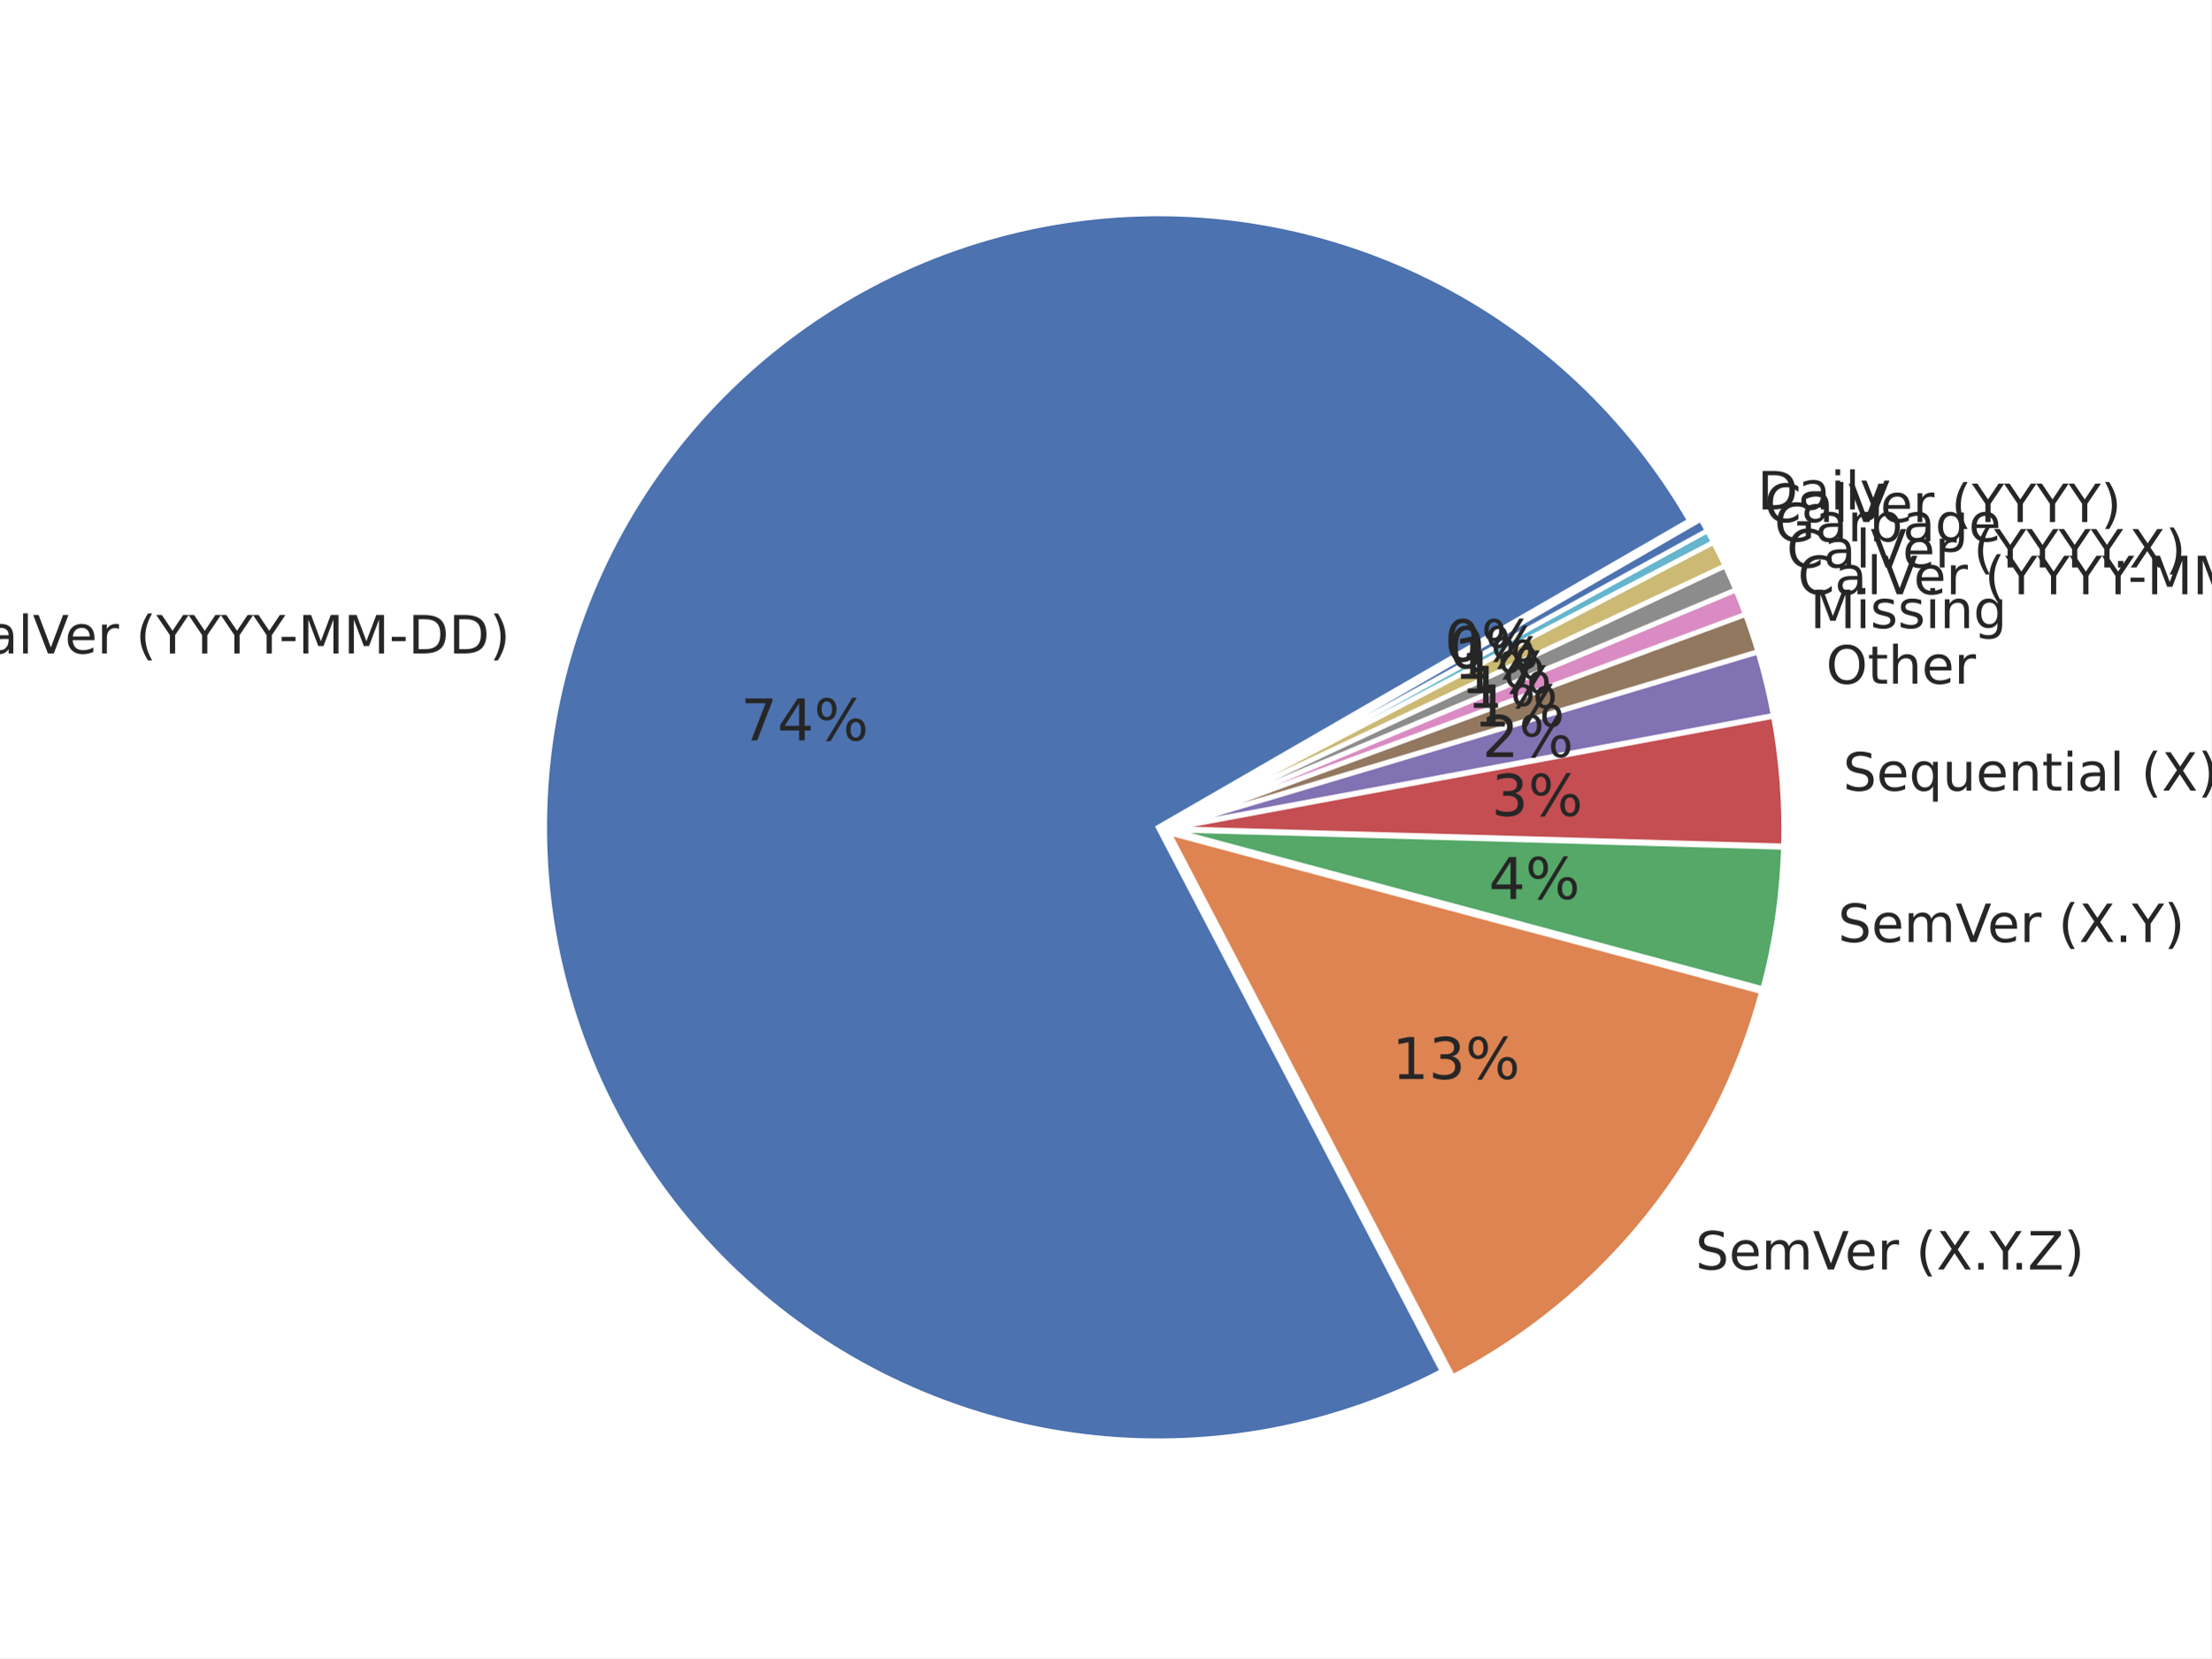
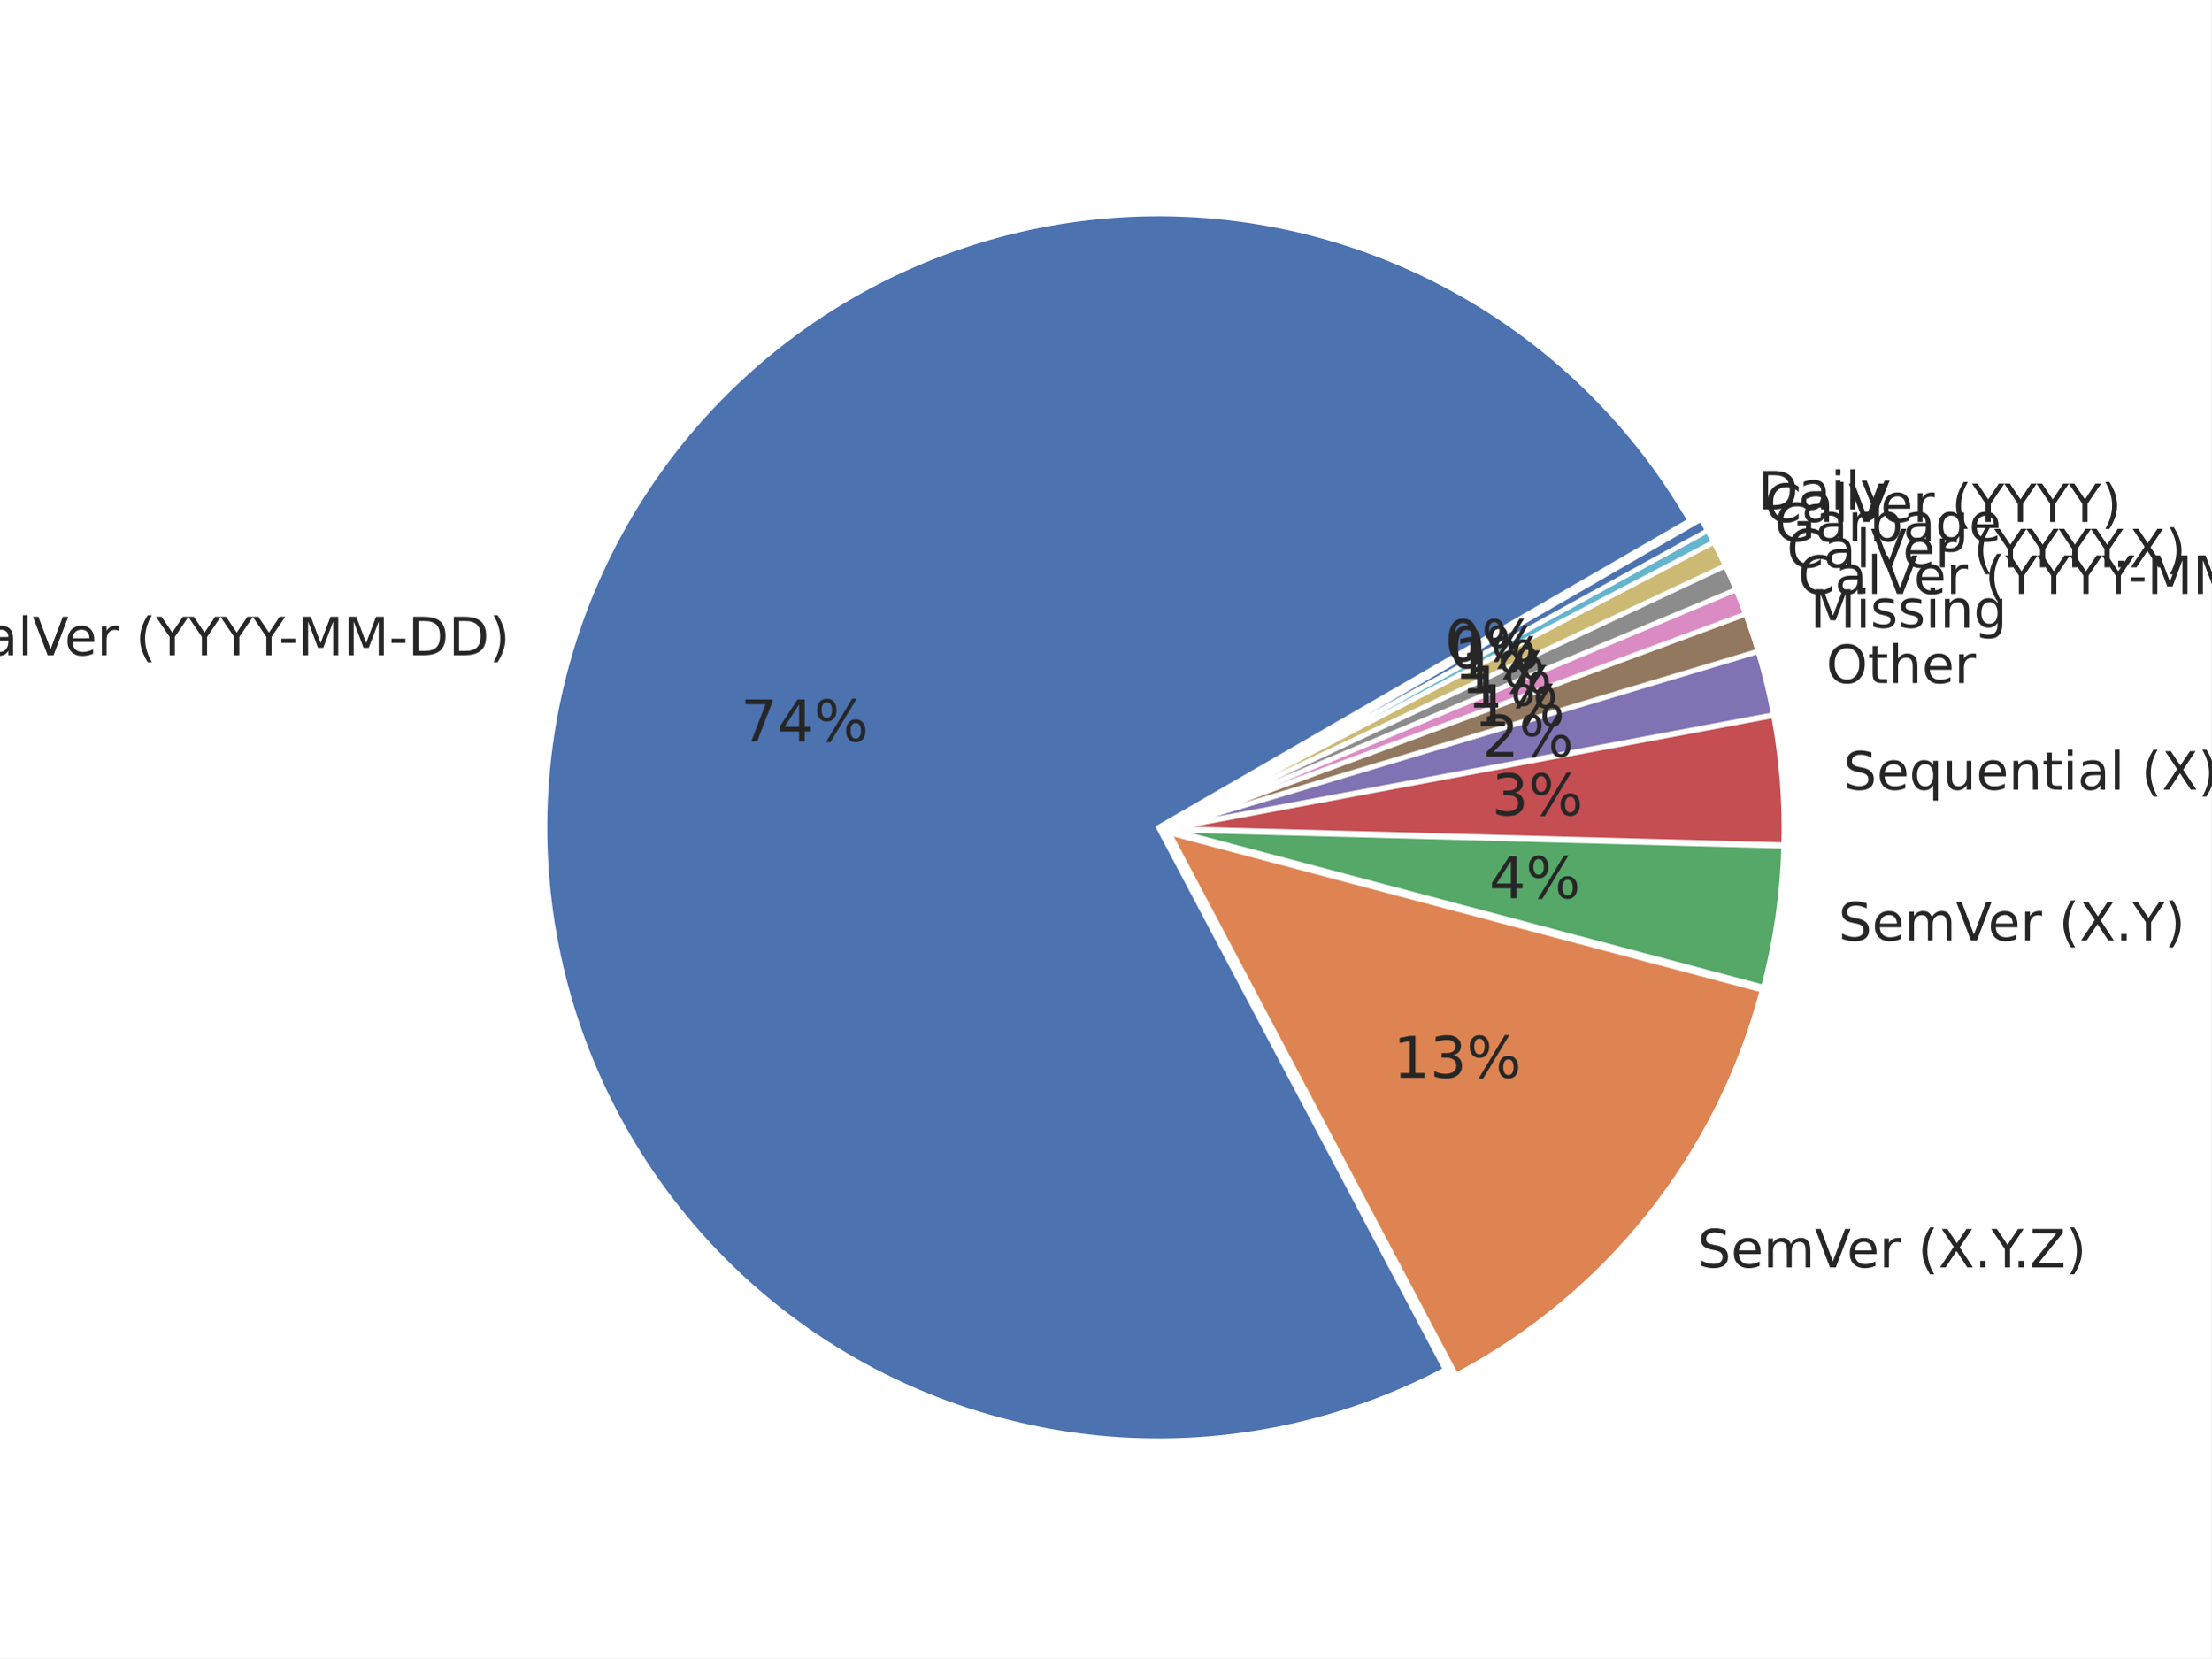
<svg xmlns="http://www.w3.org/2000/svg" xmlns:xlink="http://www.w3.org/1999/xlink" width="460.8pt" height="345.6pt" viewBox="0 0 460.8 345.6" version="1.1">
  <defs>
    <style type="text/css">*{stroke-linejoin: round; stroke-linecap: butt}</style>
  </defs>
  <g id="figure_1">
    <g id="patch_1">
      <path d="M 0 345.6  L 460.8 345.6  L 460.8 0  L 0 0  z " style="fill: #ffffff" />
    </g>
    <g id="axes_1">
      <g id="matplotlib.axis_1" />
      <g id="matplotlib.axis_2" />
      <g id="patch_2">
-         <path d="M 352.108 108.507  C 339.579 86.807 320.945 69.261 298.532 58.06  C 276.118 46.858 250.899 42.488 226.023 45.495  C 201.148 48.502 177.696 58.755 158.597 74.974  C 139.497 91.193 125.58 112.673 118.583 136.733  C 111.585 160.793 111.812 186.387 119.234 210.319  C 126.656 234.251 140.951 255.482 160.334 271.361  C 179.717 287.24 203.346 297.076 228.271 299.642  C 253.196 302.209 278.334 297.393 300.546 285.797  L 241.367 172.443  z " style="fill: #4c72b0; stroke: #ffffff; stroke-linejoin: miter" />
+         <path d="M 352.162 108.51  C 339.619 86.785 320.956 69.224 298.508 58.024  C 276.061 46.825 250.806 42.475 225.905 45.519  C 201.004 48.563 177.541 58.869 158.453 75.146  C 139.364 91.423 125.481 112.963 118.541 137.07  C 111.601 161.177 111.905 186.802 119.417 210.737  C 126.929 234.672 141.321 255.875 160.792 271.694  C 180.262 287.512 203.964 297.256 228.93 299.707  C 253.896 302.157 279.04 297.208 301.215 285.477  L 241.422 172.446  z " style="fill: #4c72b0; stroke: #ffffff; stroke-linejoin: miter" />
      </g>
      <g id="patch_3">
-         <path d="M 302.771 286.954  C 318.467 278.76 332.291 267.394 343.365 253.579  C 354.44 239.764 362.525 223.798 367.108 206.696  L 243.593 173.6  z " style="fill: #dd8452; stroke: #ffffff; stroke-linejoin: miter" />
+         <path d="M 303.445 286.627  C 319.043 278.376 332.765 266.984 343.746 253.171  C 354.727 239.359 362.732 223.421 367.254 206.365  L 243.652 173.596  z " style="fill: #dd8452; stroke: #ffffff; stroke-linejoin: miter" />
      </g>
      <g id="patch_4">
-         <path d="M 367.375 206.081  C 368.664 201.273 369.67 196.393 370.39 191.468  C 371.109 186.542 371.54 181.579 371.681 176.604  L 243.86 172.985  z " style="fill: #55a868; stroke: #ffffff; stroke-linejoin: miter" />
+         <path d="M 367.518 205.751  C 368.79 200.956 369.781 196.09 370.487 191.18  C 371.193 186.27 371.612 181.322 371.744 176.363  L 243.916 172.982  z " style="fill: #55a868; stroke: #ffffff; stroke-linejoin: miter" />
      </g>
      <g id="patch_5">
-         <path d="M 371.691 176.319  C 371.819 171.796 371.707 167.269 371.355 162.758  C 371.003 158.247 370.412 153.757 369.584 149.309  L 243.87 172.701  z " style="fill: #c44e52; stroke: #ffffff; stroke-linejoin: miter" />
+         <path d="M 371.753 176.08  C 371.872 171.572 371.753 167.06 371.395 162.565  C 371.038 158.069 370.443 153.596 369.613 149.163  L 243.925 172.699  z " style="fill: #c44e52; stroke: #ffffff; stroke-linejoin: miter" />
      </g>
      <g id="patch_6">
-         <path d="M 369.552 149.108  C 369.139 146.884 368.666 144.672 368.135 142.473  C 367.604 140.274 367.014 138.09 366.367 135.922  L 243.838 172.5  z " style="fill: #8172b3; stroke: #ffffff; stroke-linejoin: miter" />
+         <path d="M 369.581 148.963  C 369.166 146.747 368.692 144.543 368.161 142.352  C 367.629 140.161 367.04 137.984 366.393 135.824  L 243.893 172.499  z " style="fill: #8172b3; stroke: #ffffff; stroke-linejoin: miter" />
      </g>
      <g id="patch_7">
-         <path d="M 366.337 135.818  C 365.949 134.517 365.54 133.223 365.111 131.935  C 364.681 130.648 364.231 129.367 363.761 128.094  L 243.808 172.395  z " style="fill: #937860; stroke: #ffffff; stroke-linejoin: miter" />
+         <path d="M 366.363 135.72  C 365.975 134.425 365.567 133.135 365.138 131.852  C 364.709 130.569 364.26 129.294 363.791 128.025  L 243.863 172.395  z " style="fill: #937860; stroke: #ffffff; stroke-linejoin: miter" />
      </g>
      <g id="patch_8">
-         <path d="M 363.738 128.031  C 363.424 127.182 363.102 126.336 362.771 125.495  C 362.439 124.653 362.099 123.814 361.75 122.98  L 243.785 172.332  z " style="fill: #da8bc3; stroke: #ffffff; stroke-linejoin: miter" />
+         <path d="M 363.768 127.961  C 363.455 127.116 363.133 126.273 362.802 125.434  C 362.472 124.596 362.132 123.76 361.784 122.928  L 243.84 172.331  z " style="fill: #da8bc3; stroke: #ffffff; stroke-linejoin: miter" />
      </g>
      <g id="patch_9">
-         <path d="M 361.729 122.929  C 361.379 122.095 361.021 121.264 360.654 120.437  C 360.288 119.61 359.912 118.786 359.528 117.967  L 243.764 172.282  z " style="fill: #8c8c8c; stroke: #ffffff; stroke-linejoin: miter" />
+         <path d="M 361.763 122.879  C 361.414 122.047 361.057 121.219 360.691 120.395  C 360.325 119.57 359.951 118.75 359.567 117.934  L 243.819 172.281  z " style="fill: #8c8c8c; stroke: #ffffff; stroke-linejoin: miter" />
      </g>
      <g id="patch_10">
-         <path d="M 359.505 117.918  C 359.12 117.099 358.727 116.284 358.326 115.473  C 357.924 114.663 357.514 113.856 357.095 113.054  L 243.741 172.232  z " style="fill: #ccb974; stroke: #ffffff; stroke-linejoin: miter" />
+         <path d="M 359.544 117.885  C 359.161 117.069 358.769 116.256 358.369 115.449  C 357.968 114.641 357.559 113.837 357.142 113.038  L 243.796 172.232  z " style="fill: #ccb974; stroke: #ffffff; stroke-linejoin: miter" />
      </g>
      <g id="patch_11">
-         <path d="M 357.077 113.018  C 356.867 112.617 356.656 112.217 356.442 111.818  C 356.228 111.419 356.013 111.022 355.795 110.625  L 243.722 172.196  z " style="fill: #64b5cd; stroke: #ffffff; stroke-linejoin: miter" />
+         <path d="M 357.123 113.002  C 356.915 112.602 356.704 112.203 356.491 111.806  C 356.278 111.409 356.063 111.012 355.846 110.617  L 243.778 172.196  z " style="fill: #64b5cd; stroke: #ffffff; stroke-linejoin: miter" />
      </g>
      <g id="patch_12">
-         <path d="M 355.782 110.601  C 355.564 110.205 355.344 109.809 355.122 109.415  C 354.9 109.021 354.676 108.628 354.45 108.236  L 243.709 172.172  z " style="fill: #4c72b0; stroke: #ffffff; stroke-linejoin: miter" />
+         <path d="M 355.833 110.593  C 355.616 110.198 355.397 109.804 355.175 109.411  C 354.954 109.019 354.731 108.627 354.505 108.236  L 243.765 172.172  z " style="fill: #4c72b0; stroke: #ffffff; stroke-linejoin: miter" />
      </g>
      <g id="text_1">
-         <g style="fill: #262626" transform="translate(-10.64285 136.1973) scale(0.11 -0.11)">
+         <g style="fill: #262626" transform="translate(-10.69458 136.5676) scale(0.11 -0.11)">
          <defs>
            <path id="DejaVuSans-43" d="M 4122 4306  L 4122 3641  Q 3803 3938 3442 4084  Q 3081 4231 2675 4231  Q 1875 4231 1450 3742  Q 1025 3253 1025 2328  Q 1025 1406 1450 917  Q 1875 428 2675 428  Q 3081 428 3442 575  Q 3803 722 4122 1019  L 4122 359  Q 3791 134 3420 21  Q 3050 -91 2638 -91  Q 1578 -91 968 557  Q 359 1206 359 2328  Q 359 3453 968 4101  Q 1578 4750 2638 4750  Q 3056 4750 3426 4639  Q 3797 4528 4122 4306  z " transform="scale(0.015625)" />
            <path id="DejaVuSans-61" d="M 2194 1759  Q 1497 1759 1228 1600  Q 959 1441 959 1056  Q 959 750 1161 570  Q 1363 391 1709 391  Q 2188 391 2477 730  Q 2766 1069 2766 1631  L 2766 1759  L 2194 1759  z M 3341 1997  L 3341 0  L 2766 0  L 2766 531  Q 2569 213 2275 61  Q 1981 -91 1556 -91  Q 1019 -91 701 211  Q 384 513 384 1019  Q 384 1609 779 1909  Q 1175 2209 1959 2209  L 2766 2209  L 2766 2266  Q 2766 2663 2505 2880  Q 2244 3097 1772 3097  Q 1472 3097 1187 3025  Q 903 2953 641 2809  L 641 3341  Q 956 3463 1253 3523  Q 1550 3584 1831 3584  Q 2591 3584 2966 3190  Q 3341 2797 3341 1997  z " transform="scale(0.015625)" />
            <path id="DejaVuSans-6c" d="M 603 4863  L 1178 4863  L 1178 0  L 603 0  L 603 4863  z " transform="scale(0.015625)" />
            <path id="DejaVuSans-56" d="M 1831 0  L 50 4666  L 709 4666  L 2188 738  L 3669 4666  L 4325 4666  L 2547 0  L 1831 0  z " transform="scale(0.015625)" />
            <path id="DejaVuSans-65" d="M 3597 1894  L 3597 1613  L 953 1613  Q 991 1019 1311 708  Q 1631 397 2203 397  Q 2534 397 2845 478  Q 3156 559 3463 722  L 3463 178  Q 3153 47 2828 -22  Q 2503 -91 2169 -91  Q 1331 -91 842 396  Q 353 884 353 1716  Q 353 2575 817 3079  Q 1281 3584 2069 3584  Q 2775 3584 3186 3129  Q 3597 2675 3597 1894  z M 3022 2063  Q 3016 2534 2758 2815  Q 2500 3097 2075 3097  Q 1594 3097 1305 2825  Q 1016 2553 972 2059  L 3022 2063  z " transform="scale(0.015625)" />
            <path id="DejaVuSans-72" d="M 2631 2963  Q 2534 3019 2420 3045  Q 2306 3072 2169 3072  Q 1681 3072 1420 2755  Q 1159 2438 1159 1844  L 1159 0  L 581 0  L 581 3500  L 1159 3500  L 1159 2956  Q 1341 3275 1631 3429  Q 1922 3584 2338 3584  Q 2397 3584 2469 3576  Q 2541 3569 2628 3553  L 2631 2963  z " transform="scale(0.015625)" />
            <path id="DejaVuSans-20" transform="scale(0.015625)" />
            <path id="DejaVuSans-28" d="M 1984 4856  Q 1566 4138 1362 3434  Q 1159 2731 1159 2009  Q 1159 1288 1364 580  Q 1569 -128 1984 -844  L 1484 -844  Q 1016 -109 783 600  Q 550 1309 550 2009  Q 550 2706 781 3412  Q 1013 4119 1484 4856  L 1984 4856  z " transform="scale(0.015625)" />
            <path id="DejaVuSans-59" d="M -13 4666  L 666 4666  L 1959 2747  L 3244 4666  L 3922 4666  L 2272 2222  L 2272 0  L 1638 0  L 1638 2222  L -13 4666  z " transform="scale(0.015625)" />
            <path id="DejaVuSans-2d" d="M 313 2009  L 1997 2009  L 1997 1497  L 313 1497  L 313 2009  z " transform="scale(0.015625)" />
            <path id="DejaVuSans-4d" d="M 628 4666  L 1569 4666  L 2759 1491  L 3956 4666  L 4897 4666  L 4897 0  L 4281 0  L 4281 4097  L 3078 897  L 2444 897  L 1241 4097  L 1241 0  L 628 0  L 628 4666  z " transform="scale(0.015625)" />
            <path id="DejaVuSans-44" d="M 1259 4147  L 1259 519  L 2022 519  Q 2988 519 3436 956  Q 3884 1394 3884 2338  Q 3884 3275 3436 3711  Q 2988 4147 2022 4147  L 1259 4147  z M 628 4666  L 1925 4666  Q 3281 4666 3915 4102  Q 4550 3538 4550 2338  Q 4550 1131 3912 565  Q 3275 0 1925 0  L 628 0  L 628 4666  z " transform="scale(0.015625)" />
            <path id="DejaVuSans-29" d="M 513 4856  L 1013 4856  Q 1481 4119 1714 3412  Q 1947 2706 1947 2009  Q 1947 1309 1714 600  Q 1481 -109 1013 -844  L 513 -844  Q 928 -128 1133 580  Q 1338 1288 1338 2009  Q 1338 2731 1133 3434  Q 928 4138 513 4856  z " transform="scale(0.015625)" />
          </defs>
          <use xlink:href="#DejaVuSans-43" />
          <use xlink:href="#DejaVuSans-61" x="69.824" />
          <use xlink:href="#DejaVuSans-6c" x="131.104" />
          <use xlink:href="#DejaVuSans-56" x="158.887" />
          <use xlink:href="#DejaVuSans-65" x="219.545" />
          <use xlink:href="#DejaVuSans-72" x="281.068" />
          <use xlink:href="#DejaVuSans-20" x="322.182" />
          <use xlink:href="#DejaVuSans-28" x="353.969" />
          <use xlink:href="#DejaVuSans-59" x="392.982" />
          <use xlink:href="#DejaVuSans-59" x="454.066" />
          <use xlink:href="#DejaVuSans-59" x="515.15" />
          <use xlink:href="#DejaVuSans-59" x="576.234" />
          <use xlink:href="#DejaVuSans-2d" x="625.443" />
          <use xlink:href="#DejaVuSans-4d" x="661.527" />
          <use xlink:href="#DejaVuSans-4d" x="747.807" />
          <use xlink:href="#DejaVuSans-2d" x="834.086" />
          <use xlink:href="#DejaVuSans-44" x="870.17" />
          <use xlink:href="#DejaVuSans-44" x="947.172" />
          <use xlink:href="#DejaVuSans-29" x="1024.174" />
        </g>
      </g>
      <g id="text_2">
-         <g style="fill: #262626" transform="translate(154.3607 154.3282) scale(0.12 -0.12)">
+         <g style="fill: #262626" transform="translate(154.3572 154.5317) scale(0.12 -0.12)">
          <defs>
            <path id="DejaVuSans-37" d="M 525 4666  L 3525 4666  L 3525 4397  L 1831 0  L 1172 0  L 2766 4134  L 525 4134  L 525 4666  z " transform="scale(0.015625)" />
            <path id="DejaVuSans-34" d="M 2419 4116  L 825 1625  L 2419 1625  L 2419 4116  z M 2253 4666  L 3047 4666  L 3047 1625  L 3713 1625  L 3713 1100  L 3047 1100  L 3047 0  L 2419 0  L 2419 1100  L 313 1100  L 313 1709  L 2253 4666  z " transform="scale(0.015625)" />
            <path id="DejaVuSans-25" d="M 4653 2053  Q 4381 2053 4226 1822  Q 4072 1591 4072 1178  Q 4072 772 4226 539  Q 4381 306 4653 306  Q 4919 306 5073 539  Q 5228 772 5228 1178  Q 5228 1588 5073 1820  Q 4919 2053 4653 2053  z M 4653 2450  Q 5147 2450 5437 2106  Q 5728 1763 5728 1178  Q 5728 594 5436 251  Q 5144 -91 4653 -91  Q 4153 -91 3862 251  Q 3572 594 3572 1178  Q 3572 1766 3864 2108  Q 4156 2450 4653 2450  z M 1428 4353  Q 1159 4353 1004 4120  Q 850 3888 850 3481  Q 850 3069 1003 2837  Q 1156 2606 1428 2606  Q 1700 2606 1854 2837  Q 2009 3069 2009 3481  Q 2009 3884 1853 4118  Q 1697 4353 1428 4353  z M 4250 4750  L 4750 4750  L 1831 -91  L 1331 -91  L 4250 4750  z M 1428 4750  Q 1922 4750 2215 4408  Q 2509 4066 2509 3481  Q 2509 2891 2217 2550  Q 1925 2209 1428 2209  Q 931 2209 642 2551  Q 353 2894 353 3481  Q 353 4063 643 4406  Q 934 4750 1428 4750  z " transform="scale(0.015625)" />
          </defs>
          <use xlink:href="#DejaVuSans-37" />
          <use xlink:href="#DejaVuSans-34" x="63.623" />
          <use xlink:href="#DejaVuSans-25" x="127.246" />
        </g>
      </g>
      <g id="text_3">
-         <g style="fill: #262626" transform="translate(353.3427 264.6123) scale(0.11 -0.11)">
+         <g style="fill: #262626" transform="translate(353.7558 264.1643) scale(0.11 -0.11)">
          <defs>
            <path id="DejaVuSans-53" d="M 3425 4513  L 3425 3897  Q 3066 4069 2747 4153  Q 2428 4238 2131 4238  Q 1616 4238 1336 4038  Q 1056 3838 1056 3469  Q 1056 3159 1242 3001  Q 1428 2844 1947 2747  L 2328 2669  Q 3034 2534 3370 2195  Q 3706 1856 3706 1288  Q 3706 609 3251 259  Q 2797 -91 1919 -91  Q 1588 -91 1214 -16  Q 841 59 441 206  L 441 856  Q 825 641 1194 531  Q 1563 422 1919 422  Q 2459 422 2753 634  Q 3047 847 3047 1241  Q 3047 1584 2836 1778  Q 2625 1972 2144 2069  L 1759 2144  Q 1053 2284 737 2584  Q 422 2884 422 3419  Q 422 4038 858 4394  Q 1294 4750 2059 4750  Q 2388 4750 2728 4690  Q 3069 4631 3425 4513  z " transform="scale(0.015625)" />
            <path id="DejaVuSans-6d" d="M 3328 2828  Q 3544 3216 3844 3400  Q 4144 3584 4550 3584  Q 5097 3584 5394 3201  Q 5691 2819 5691 2113  L 5691 0  L 5113 0  L 5113 2094  Q 5113 2597 4934 2840  Q 4756 3084 4391 3084  Q 3944 3084 3684 2787  Q 3425 2491 3425 1978  L 3425 0  L 2847 0  L 2847 2094  Q 2847 2600 2669 2842  Q 2491 3084 2119 3084  Q 1678 3084 1418 2786  Q 1159 2488 1159 1978  L 1159 0  L 581 0  L 581 3500  L 1159 3500  L 1159 2956  Q 1356 3278 1631 3431  Q 1906 3584 2284 3584  Q 2666 3584 2933 3390  Q 3200 3197 3328 2828  z " transform="scale(0.015625)" />
            <path id="DejaVuSans-58" d="M 403 4666  L 1081 4666  L 2241 2931  L 3406 4666  L 4084 4666  L 2584 2425  L 4184 0  L 3506 0  L 2194 1984  L 872 0  L 191 0  L 1856 2491  L 403 4666  z " transform="scale(0.015625)" />
            <path id="DejaVuSans-2e" d="M 684 794  L 1344 794  L 1344 0  L 684 0  L 684 794  z " transform="scale(0.015625)" />
            <path id="DejaVuSans-5a" d="M 359 4666  L 4025 4666  L 4025 4184  L 1075 531  L 4097 531  L 4097 0  L 288 0  L 288 481  L 3238 4134  L 359 4134  L 359 4666  z " transform="scale(0.015625)" />
          </defs>
          <use xlink:href="#DejaVuSans-53" />
          <use xlink:href="#DejaVuSans-65" x="63.477" />
          <use xlink:href="#DejaVuSans-6d" x="125" />
          <use xlink:href="#DejaVuSans-56" x="222.412" />
          <use xlink:href="#DejaVuSans-65" x="283.07" />
          <use xlink:href="#DejaVuSans-72" x="344.594" />
          <use xlink:href="#DejaVuSans-20" x="385.707" />
          <use xlink:href="#DejaVuSans-28" x="417.494" />
          <use xlink:href="#DejaVuSans-58" x="456.508" />
          <use xlink:href="#DejaVuSans-2e" x="525.014" />
          <use xlink:href="#DejaVuSans-59" x="556.801" />
          <use xlink:href="#DejaVuSans-2e" x="597.635" />
          <use xlink:href="#DejaVuSans-5a" x="629.422" />
          <use xlink:href="#DejaVuSans-29" x="697.928" />
        </g>
      </g>
      <g id="text_4">
-         <g style="fill: #262626" transform="translate(290.1205 224.8986) scale(0.12 -0.12)">
+         <g style="fill: #262626" transform="translate(290.3725 224.6524) scale(0.12 -0.12)">
          <defs>
            <path id="DejaVuSans-31" d="M 794 531  L 1825 531  L 1825 4091  L 703 3866  L 703 4441  L 1819 4666  L 2450 4666  L 2450 531  L 3481 531  L 3481 0  L 794 0  L 794 531  z " transform="scale(0.015625)" />
            <path id="DejaVuSans-33" d="M 2597 2516  Q 3050 2419 3304 2112  Q 3559 1806 3559 1356  Q 3559 666 3084 287  Q 2609 -91 1734 -91  Q 1441 -91 1130 -33  Q 819 25 488 141  L 488 750  Q 750 597 1062 519  Q 1375 441 1716 441  Q 2309 441 2620 675  Q 2931 909 2931 1356  Q 2931 1769 2642 2001  Q 2353 2234 1838 2234  L 1294 2234  L 1294 2753  L 1863 2753  Q 2328 2753 2575 2939  Q 2822 3125 2822 3475  Q 2822 3834 2567 4026  Q 2313 4219 1838 4219  Q 1578 4219 1281 4162  Q 984 4106 628 3988  L 628 4550  Q 988 4650 1302 4700  Q 1616 4750 1894 4750  Q 2613 4750 3031 4423  Q 3450 4097 3450 3541  Q 3450 3153 3228 2886  Q 3006 2619 2597 2516  z " transform="scale(0.015625)" />
          </defs>
          <use xlink:href="#DejaVuSans-31" />
          <use xlink:href="#DejaVuSans-33" x="63.623" />
          <use xlink:href="#DejaVuSans-25" x="127.246" />
        </g>
      </g>
      <g id="text_5">
-         <g style="fill: #262626" transform="translate(383.0426 196.3515) scale(0.11 -0.11)">
+         <g style="fill: #262626" transform="translate(383.1438 196.0352) scale(0.11 -0.11)">
          <use xlink:href="#DejaVuSans-53" />
          <use xlink:href="#DejaVuSans-65" x="63.477" />
          <use xlink:href="#DejaVuSans-6d" x="125" />
          <use xlink:href="#DejaVuSans-56" x="222.412" />
          <use xlink:href="#DejaVuSans-65" x="283.07" />
          <use xlink:href="#DejaVuSans-72" x="344.594" />
          <use xlink:href="#DejaVuSans-20" x="385.707" />
          <use xlink:href="#DejaVuSans-28" x="417.494" />
          <use xlink:href="#DejaVuSans-58" x="456.508" />
          <use xlink:href="#DejaVuSans-2e" x="525.014" />
          <use xlink:href="#DejaVuSans-59" x="556.801" />
          <use xlink:href="#DejaVuSans-29" x="617.885" />
        </g>
      </g>
      <g id="text_6">
-         <g style="fill: #262626" transform="translate(310.2596 187.3859) scale(0.12 -0.12)">
+         <g style="fill: #262626" transform="translate(310.3402 187.2121) scale(0.12 -0.12)">
          <use xlink:href="#DejaVuSans-34" />
          <use xlink:href="#DejaVuSans-25" x="63.623" />
        </g>
      </g>
      <g id="text_7">
-         <g style="fill: #262626" transform="translate(384.1034 164.7992) scale(0.11 -0.11)">
+         <g style="fill: #262626" transform="translate(384.1421 164.5868) scale(0.11 -0.11)">
          <defs>
            <path id="DejaVuSans-71" d="M 947 1747  Q 947 1113 1208 752  Q 1469 391 1925 391  Q 2381 391 2643 752  Q 2906 1113 2906 1747  Q 2906 2381 2643 2742  Q 2381 3103 1925 3103  Q 1469 3103 1208 2742  Q 947 2381 947 1747  z M 2906 525  Q 2725 213 2448 61  Q 2172 -91 1784 -91  Q 1150 -91 751 415  Q 353 922 353 1747  Q 353 2572 751 3078  Q 1150 3584 1784 3584  Q 2172 3584 2448 3432  Q 2725 3281 2906 2969  L 2906 3500  L 3481 3500  L 3481 -1331  L 2906 -1331  L 2906 525  z " transform="scale(0.015625)" />
            <path id="DejaVuSans-75" d="M 544 1381  L 544 3500  L 1119 3500  L 1119 1403  Q 1119 906 1312 657  Q 1506 409 1894 409  Q 2359 409 2629 706  Q 2900 1003 2900 1516  L 2900 3500  L 3475 3500  L 3475 0  L 2900 0  L 2900 538  Q 2691 219 2414 64  Q 2138 -91 1772 -91  Q 1169 -91 856 284  Q 544 659 544 1381  z M 1991 3584  L 1991 3584  z " transform="scale(0.015625)" />
            <path id="DejaVuSans-6e" d="M 3513 2113  L 3513 0  L 2938 0  L 2938 2094  Q 2938 2591 2744 2837  Q 2550 3084 2163 3084  Q 1697 3084 1428 2787  Q 1159 2491 1159 1978  L 1159 0  L 581 0  L 581 3500  L 1159 3500  L 1159 2956  Q 1366 3272 1645 3428  Q 1925 3584 2291 3584  Q 2894 3584 3203 3211  Q 3513 2838 3513 2113  z " transform="scale(0.015625)" />
            <path id="DejaVuSans-74" d="M 1172 4494  L 1172 3500  L 2356 3500  L 2356 3053  L 1172 3053  L 1172 1153  Q 1172 725 1289 603  Q 1406 481 1766 481  L 2356 481  L 2356 0  L 1766 0  Q 1100 0 847 248  Q 594 497 594 1153  L 594 3053  L 172 3053  L 172 3500  L 594 3500  L 594 4494  L 1172 4494  z " transform="scale(0.015625)" />
            <path id="DejaVuSans-69" d="M 603 3500  L 1178 3500  L 1178 0  L 603 0  L 603 3500  z M 603 4863  L 1178 4863  L 1178 4134  L 603 4134  L 603 4863  z " transform="scale(0.015625)" />
          </defs>
          <use xlink:href="#DejaVuSans-53" />
          <use xlink:href="#DejaVuSans-65" x="63.477" />
          <use xlink:href="#DejaVuSans-71" x="125" />
          <use xlink:href="#DejaVuSans-75" x="188.477" />
          <use xlink:href="#DejaVuSans-65" x="251.855" />
          <use xlink:href="#DejaVuSans-6e" x="313.379" />
          <use xlink:href="#DejaVuSans-74" x="376.758" />
          <use xlink:href="#DejaVuSans-69" x="415.967" />
          <use xlink:href="#DejaVuSans-61" x="443.75" />
          <use xlink:href="#DejaVuSans-6c" x="505.029" />
          <use xlink:href="#DejaVuSans-20" x="532.812" />
          <use xlink:href="#DejaVuSans-28" x="564.6" />
          <use xlink:href="#DejaVuSans-58" x="603.613" />
          <use xlink:href="#DejaVuSans-29" x="672.119" />
        </g>
      </g>
      <g id="text_8">
-         <g style="fill: #262626" transform="translate(310.8425 170.0463) scale(0.12 -0.12)">
+         <g style="fill: #262626" transform="translate(310.8888 169.9297) scale(0.12 -0.12)">
          <use xlink:href="#DejaVuSans-33" />
          <use xlink:href="#DejaVuSans-25" x="63.623" />
        </g>
      </g>
      <g id="text_9">
-         <g style="fill: #262626" transform="translate(380.5643 142.5053) scale(0.11 -0.11)">
+         <g style="fill: #262626" transform="translate(380.5875 142.3722) scale(0.11 -0.11)">
          <defs>
            <path id="DejaVuSans-4f" d="M 2522 4238  Q 1834 4238 1429 3725  Q 1025 3213 1025 2328  Q 1025 1447 1429 934  Q 1834 422 2522 422  Q 3209 422 3611 934  Q 4013 1447 4013 2328  Q 4013 3213 3611 3725  Q 3209 4238 2522 4238  z M 2522 4750  Q 3503 4750 4090 4092  Q 4678 3434 4678 2328  Q 4678 1225 4090 567  Q 3503 -91 2522 -91  Q 1538 -91 948 565  Q 359 1222 359 2328  Q 359 3434 948 4092  Q 1538 4750 2522 4750  z " transform="scale(0.015625)" />
            <path id="DejaVuSans-68" d="M 3513 2113  L 3513 0  L 2938 0  L 2938 2094  Q 2938 2591 2744 2837  Q 2550 3084 2163 3084  Q 1697 3084 1428 2787  Q 1159 2491 1159 1978  L 1159 0  L 581 0  L 581 4863  L 1159 4863  L 1159 2956  Q 1366 3272 1645 3428  Q 1925 3584 2291 3584  Q 2894 3584 3203 3211  Q 3513 2838 3513 2113  z " transform="scale(0.015625)" />
          </defs>
          <use xlink:href="#DejaVuSans-4f" />
          <use xlink:href="#DejaVuSans-74" x="78.711" />
          <use xlink:href="#DejaVuSans-68" x="117.92" />
          <use xlink:href="#DejaVuSans-65" x="181.299" />
          <use xlink:href="#DejaVuSans-72" x="242.822" />
        </g>
      </g>
      <g id="text_10">
-         <g style="fill: #262626" transform="translate(308.8976 157.7948) scale(0.12 -0.12)">
+         <g style="fill: #262626" transform="translate(308.9354 157.7216) scale(0.12 -0.12)">
          <defs>
            <path id="DejaVuSans-32" d="M 1228 531  L 3431 531  L 3431 0  L 469 0  L 469 531  Q 828 903 1448 1529  Q 2069 2156 2228 2338  Q 2531 2678 2651 2914  Q 2772 3150 2772 3378  Q 2772 3750 2511 3984  Q 2250 4219 1831 4219  Q 1534 4219 1204 4116  Q 875 4013 500 3803  L 500 4441  Q 881 4594 1212 4672  Q 1544 4750 1819 4750  Q 2544 4750 2975 4387  Q 3406 4025 3406 3419  Q 3406 3131 3298 2873  Q 3191 2616 2906 2266  Q 2828 2175 2409 1742  Q 1991 1309 1228 531  z " transform="scale(0.015625)" />
          </defs>
          <use xlink:href="#DejaVuSans-32" />
          <use xlink:href="#DejaVuSans-25" x="63.623" />
        </g>
      </g>
      <g id="text_11">
-         <g style="fill: #262626" transform="translate(377.2407 130.9248) scale(0.11 -0.11)">
+         <g style="fill: #262626" transform="translate(377.2656 130.8333) scale(0.11 -0.11)">
          <defs>
            <path id="DejaVuSans-73" d="M 2834 3397  L 2834 2853  Q 2591 2978 2328 3040  Q 2066 3103 1784 3103  Q 1356 3103 1142 2972  Q 928 2841 928 2578  Q 928 2378 1081 2264  Q 1234 2150 1697 2047  L 1894 2003  Q 2506 1872 2764 1633  Q 3022 1394 3022 966  Q 3022 478 2636 193  Q 2250 -91 1575 -91  Q 1294 -91 989 -36  Q 684 19 347 128  L 347 722  Q 666 556 975 473  Q 1284 391 1588 391  Q 1994 391 2212 530  Q 2431 669 2431 922  Q 2431 1156 2273 1281  Q 2116 1406 1581 1522  L 1381 1569  Q 847 1681 609 1914  Q 372 2147 372 2553  Q 372 3047 722 3315  Q 1072 3584 1716 3584  Q 2034 3584 2315 3537  Q 2597 3491 2834 3397  z " transform="scale(0.015625)" />
            <path id="DejaVuSans-67" d="M 2906 1791  Q 2906 2416 2648 2759  Q 2391 3103 1925 3103  Q 1463 3103 1205 2759  Q 947 2416 947 1791  Q 947 1169 1205 825  Q 1463 481 1925 481  Q 2391 481 2648 825  Q 2906 1169 2906 1791  z M 3481 434  Q 3481 -459 3084 -895  Q 2688 -1331 1869 -1331  Q 1566 -1331 1297 -1286  Q 1028 -1241 775 -1147  L 775 -588  Q 1028 -725 1275 -790  Q 1522 -856 1778 -856  Q 2344 -856 2625 -561  Q 2906 -266 2906 331  L 2906 616  Q 2728 306 2450 153  Q 2172 0 1784 0  Q 1141 0 747 490  Q 353 981 353 1791  Q 353 2603 747 3093  Q 1141 3584 1784 3584  Q 2172 3584 2450 3431  Q 2728 3278 2906 2969  L 2906 3500  L 3481 3500  L 3481 434  z " transform="scale(0.015625)" />
          </defs>
          <use xlink:href="#DejaVuSans-4d" />
          <use xlink:href="#DejaVuSans-69" x="86.279" />
          <use xlink:href="#DejaVuSans-73" x="114.062" />
          <use xlink:href="#DejaVuSans-73" x="166.162" />
          <use xlink:href="#DejaVuSans-69" x="218.262" />
          <use xlink:href="#DejaVuSans-6e" x="246.045" />
          <use xlink:href="#DejaVuSans-67" x="309.424" />
        </g>
      </g>
      <g id="text_12">
-         <g style="fill: #262626" transform="translate(307.0712 151.4307) scale(0.12 -0.12)">
+         <g style="fill: #262626" transform="translate(307.1098 151.3804) scale(0.12 -0.12)">
          <use xlink:href="#DejaVuSans-31" />
          <use xlink:href="#DejaVuSans-25" x="63.623" />
        </g>
      </g>
      <g id="text_13">
-         <g style="fill: #262626" transform="translate(374.669 123.8461) scale(0.11 -0.11)">
+         <g style="fill: #262626" transform="translate(374.6984 123.7801) scale(0.11 -0.11)">
          <use xlink:href="#DejaVuSans-43" />
          <use xlink:href="#DejaVuSans-61" x="69.824" />
          <use xlink:href="#DejaVuSans-6c" x="131.104" />
          <use xlink:href="#DejaVuSans-56" x="158.887" />
          <use xlink:href="#DejaVuSans-65" x="219.545" />
          <use xlink:href="#DejaVuSans-72" x="281.068" />
          <use xlink:href="#DejaVuSans-20" x="322.182" />
          <use xlink:href="#DejaVuSans-28" x="353.969" />
          <use xlink:href="#DejaVuSans-59" x="392.982" />
          <use xlink:href="#DejaVuSans-59" x="454.066" />
          <use xlink:href="#DejaVuSans-59" x="515.15" />
          <use xlink:href="#DejaVuSans-59" x="576.234" />
          <use xlink:href="#DejaVuSans-2d" x="625.443" />
          <use xlink:href="#DejaVuSans-4d" x="661.527" />
          <use xlink:href="#DejaVuSans-4d" x="747.807" />
          <use xlink:href="#DejaVuSans-29" x="834.086" />
        </g>
      </g>
      <g id="text_14">
-         <g style="fill: #262626" transform="translate(305.6579 147.5406) scale(0.12 -0.12)">
+         <g style="fill: #262626" transform="translate(305.699 147.5043) scale(0.12 -0.12)">
          <use xlink:href="#DejaVuSans-31" />
          <use xlink:href="#DejaVuSans-25" x="63.623" />
        </g>
      </g>
      <g id="text_15">
-         <g style="fill: #262626" transform="translate(372.3435 118.2875) scale(0.11 -0.11)">
+         <g style="fill: #262626" transform="translate(372.3784 118.2412) scale(0.11 -0.11)">
          <use xlink:href="#DejaVuSans-43" />
          <use xlink:href="#DejaVuSans-61" x="69.824" />
          <use xlink:href="#DejaVuSans-6c" x="131.104" />
          <use xlink:href="#DejaVuSans-56" x="158.887" />
          <use xlink:href="#DejaVuSans-65" x="219.545" />
          <use xlink:href="#DejaVuSans-72" x="281.068" />
          <use xlink:href="#DejaVuSans-20" x="322.182" />
          <use xlink:href="#DejaVuSans-28" x="353.969" />
          <use xlink:href="#DejaVuSans-59" x="392.982" />
          <use xlink:href="#DejaVuSans-59" x="454.066" />
          <use xlink:href="#DejaVuSans-59" x="515.15" />
          <use xlink:href="#DejaVuSans-59" x="576.234" />
          <use xlink:href="#DejaVuSans-2e" x="617.068" />
          <use xlink:href="#DejaVuSans-58" x="648.855" />
          <use xlink:href="#DejaVuSans-29" x="717.361" />
        </g>
      </g>
      <g id="text_16">
-         <g style="fill: #262626" transform="translate(304.3799 144.4859) scale(0.12 -0.12)">
+         <g style="fill: #262626" transform="translate(304.424 144.4604) scale(0.12 -0.12)">
          <use xlink:href="#DejaVuSans-31" />
          <use xlink:href="#DejaVuSans-25" x="63.623" />
        </g>
      </g>
      <g id="text_17">
-         <g style="fill: #262626" transform="translate(369.7842 112.8326) scale(0.11 -0.11)">
+         <g style="fill: #262626" transform="translate(369.8262 112.8055) scale(0.11 -0.11)">
          <defs>
            <path id="DejaVuSans-47" d="M 3809 666  L 3809 1919  L 2778 1919  L 2778 2438  L 4434 2438  L 4434 434  Q 4069 175 3628 42  Q 3188 -91 2688 -91  Q 1594 -91 976 548  Q 359 1188 359 2328  Q 359 3472 976 4111  Q 1594 4750 2688 4750  Q 3144 4750 3555 4637  Q 3966 4525 4313 4306  L 4313 3634  Q 3963 3931 3569 4081  Q 3175 4231 2741 4231  Q 1884 4231 1454 3753  Q 1025 3275 1025 2328  Q 1025 1384 1454 906  Q 1884 428 2741 428  Q 3075 428 3337 486  Q 3600 544 3809 666  z " transform="scale(0.015625)" />
            <path id="DejaVuSans-62" d="M 3116 1747  Q 3116 2381 2855 2742  Q 2594 3103 2138 3103  Q 1681 3103 1420 2742  Q 1159 2381 1159 1747  Q 1159 1113 1420 752  Q 1681 391 2138 391  Q 2594 391 2855 752  Q 3116 1113 3116 1747  z M 1159 2969  Q 1341 3281 1617 3432  Q 1894 3584 2278 3584  Q 2916 3584 3314 3078  Q 3713 2572 3713 1747  Q 3713 922 3314 415  Q 2916 -91 2278 -91  Q 1894 -91 1617 61  Q 1341 213 1159 525  L 1159 0  L 581 0  L 581 4863  L 1159 4863  L 1159 2969  z " transform="scale(0.015625)" />
          </defs>
          <use xlink:href="#DejaVuSans-47" />
          <use xlink:href="#DejaVuSans-61" x="77.49" />
          <use xlink:href="#DejaVuSans-72" x="138.77" />
          <use xlink:href="#DejaVuSans-62" x="179.883" />
          <use xlink:href="#DejaVuSans-61" x="243.359" />
          <use xlink:href="#DejaVuSans-67" x="304.639" />
          <use xlink:href="#DejaVuSans-65" x="368.115" />
        </g>
      </g>
      <g id="text_18">
-         <g style="fill: #262626" transform="translate(302.9734 141.4882) scale(0.12 -0.12)">
+         <g style="fill: #262626" transform="translate(303.0215 141.4733) scale(0.12 -0.12)">
          <use xlink:href="#DejaVuSans-31" />
          <use xlink:href="#DejaVuSans-25" x="63.623" />
        </g>
      </g>
      <g id="text_19">
-         <g style="fill: #262626" transform="translate(367.714 108.8155) scale(0.11 -0.11)">
+         <g style="fill: #262626" transform="translate(367.7623 108.8022) scale(0.11 -0.11)">
          <use xlink:href="#DejaVuSans-43" />
          <use xlink:href="#DejaVuSans-61" x="69.824" />
          <use xlink:href="#DejaVuSans-6c" x="131.104" />
          <use xlink:href="#DejaVuSans-56" x="158.887" />
          <use xlink:href="#DejaVuSans-65" x="219.545" />
          <use xlink:href="#DejaVuSans-72" x="281.068" />
          <use xlink:href="#DejaVuSans-20" x="322.182" />
          <use xlink:href="#DejaVuSans-28" x="353.969" />
          <use xlink:href="#DejaVuSans-59" x="392.982" />
          <use xlink:href="#DejaVuSans-59" x="454.066" />
          <use xlink:href="#DejaVuSans-59" x="515.15" />
          <use xlink:href="#DejaVuSans-59" x="576.234" />
          <use xlink:href="#DejaVuSans-29" x="637.318" />
        </g>
      </g>
      <g id="text_20">
-         <g style="fill: #262626" transform="translate(301.8358 139.2806) scale(0.12 -0.12)">
+         <g style="fill: #262626" transform="translate(301.8873 139.2732) scale(0.12 -0.12)">
          <defs>
            <path id="DejaVuSans-30" d="M 2034 4250  Q 1547 4250 1301 3770  Q 1056 3291 1056 2328  Q 1056 1369 1301 889  Q 1547 409 2034 409  Q 2525 409 2770 889  Q 3016 1369 3016 2328  Q 3016 3291 2770 3770  Q 2525 4250 2034 4250  z M 2034 4750  Q 2819 4750 3233 4129  Q 3647 3509 3647 2328  Q 3647 1150 3233 529  Q 2819 -91 2034 -91  Q 1250 -91 836 529  Q 422 1150 422 2328  Q 422 3509 836 4129  Q 1250 4750 2034 4750  z " transform="scale(0.015625)" />
          </defs>
          <use xlink:href="#DejaVuSans-30" />
          <use xlink:href="#DejaVuSans-25" x="63.623" />
        </g>
      </g>
      <g id="text_21">
-         <g style="fill: #262626" transform="translate(366.2633 106.1749) scale(0.11 -0.11)">
+         <g style="fill: #262626" transform="translate(366.3163 106.1706) scale(0.11 -0.11)">
          <defs>
            <path id="DejaVuSans-79" d="M 2059 -325  Q 1816 -950 1584 -1140  Q 1353 -1331 966 -1331  L 506 -1331  L 506 -850  L 844 -850  Q 1081 -850 1212 -737  Q 1344 -625 1503 -206  L 1606 56  L 191 3500  L 800 3500  L 1894 763  L 2988 3500  L 3597 3500  L 2059 -325  z " transform="scale(0.015625)" />
          </defs>
          <use xlink:href="#DejaVuSans-44" />
          <use xlink:href="#DejaVuSans-61" x="77.002" />
          <use xlink:href="#DejaVuSans-69" x="138.281" />
          <use xlink:href="#DejaVuSans-6c" x="166.064" />
          <use xlink:href="#DejaVuSans-79" x="193.848" />
        </g>
      </g>
      <g id="text_22">
-         <g style="fill: #262626" transform="translate(301.0385 137.8294) scale(0.12 -0.12)">
+         <g style="fill: #262626" transform="translate(301.0926 137.8271) scale(0.12 -0.12)">
          <use xlink:href="#DejaVuSans-30" />
          <use xlink:href="#DejaVuSans-25" x="63.623" />
        </g>
      </g>
    </g>
  </g>
</svg>
